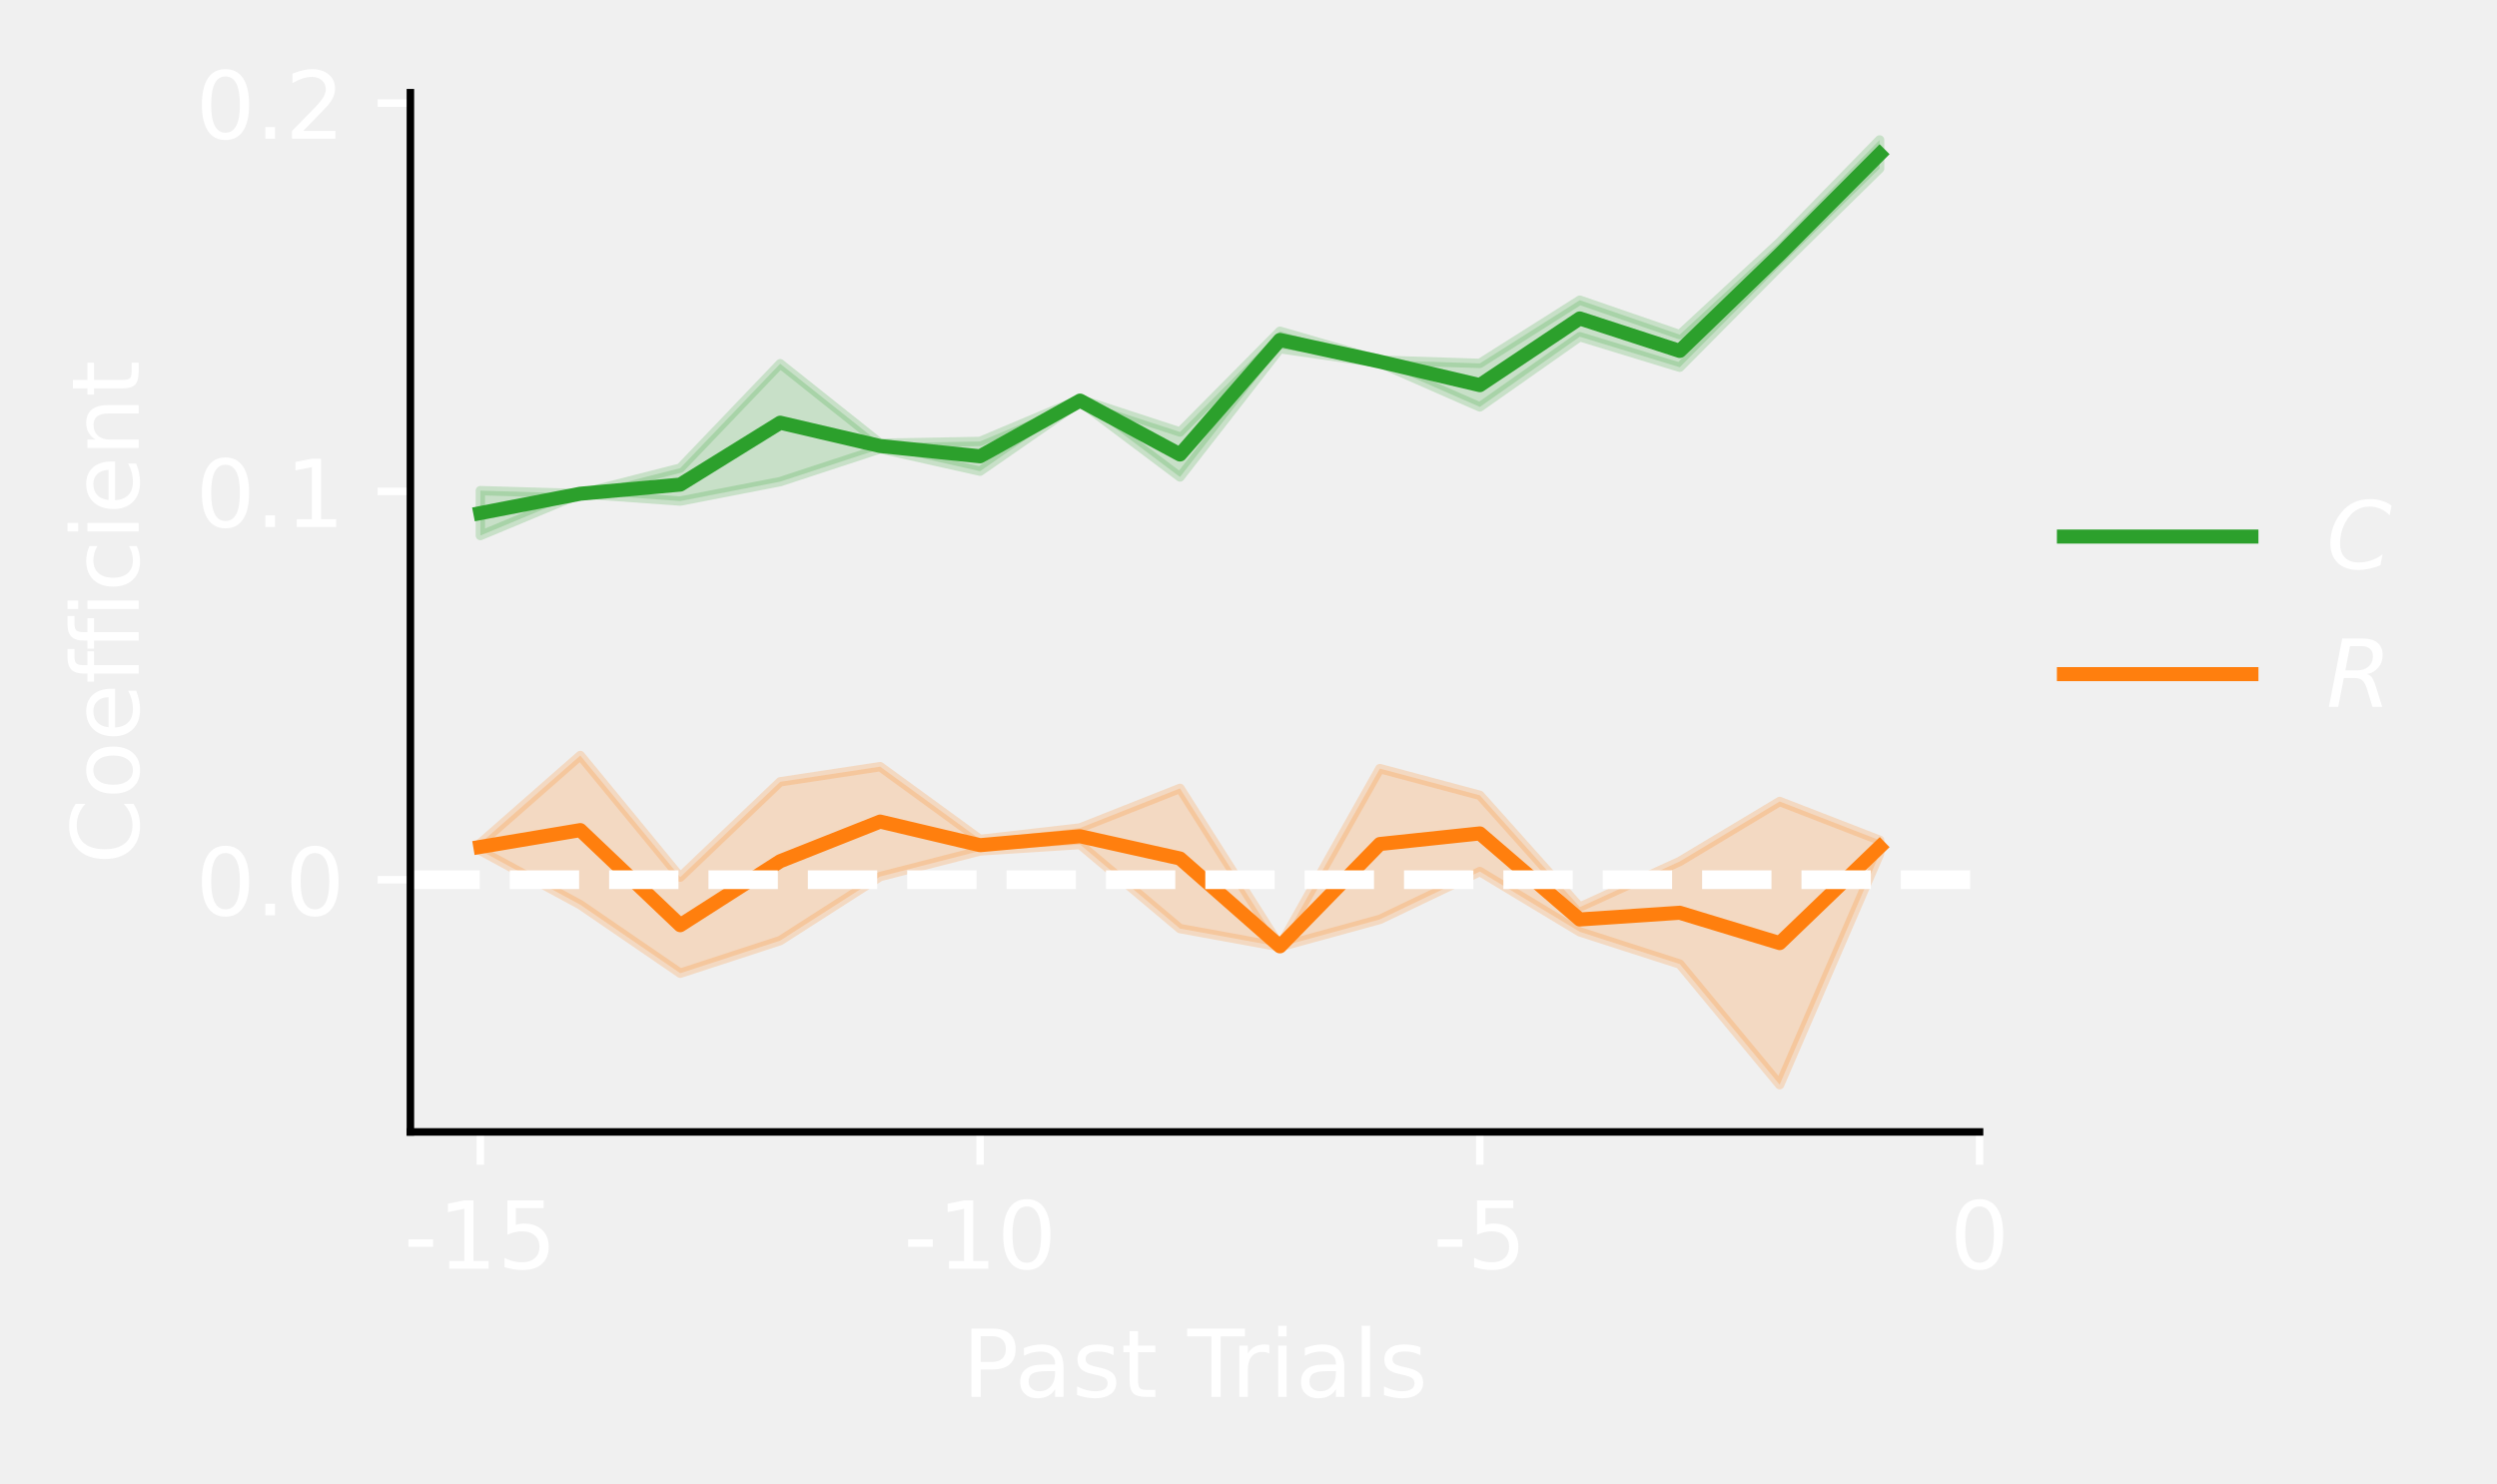
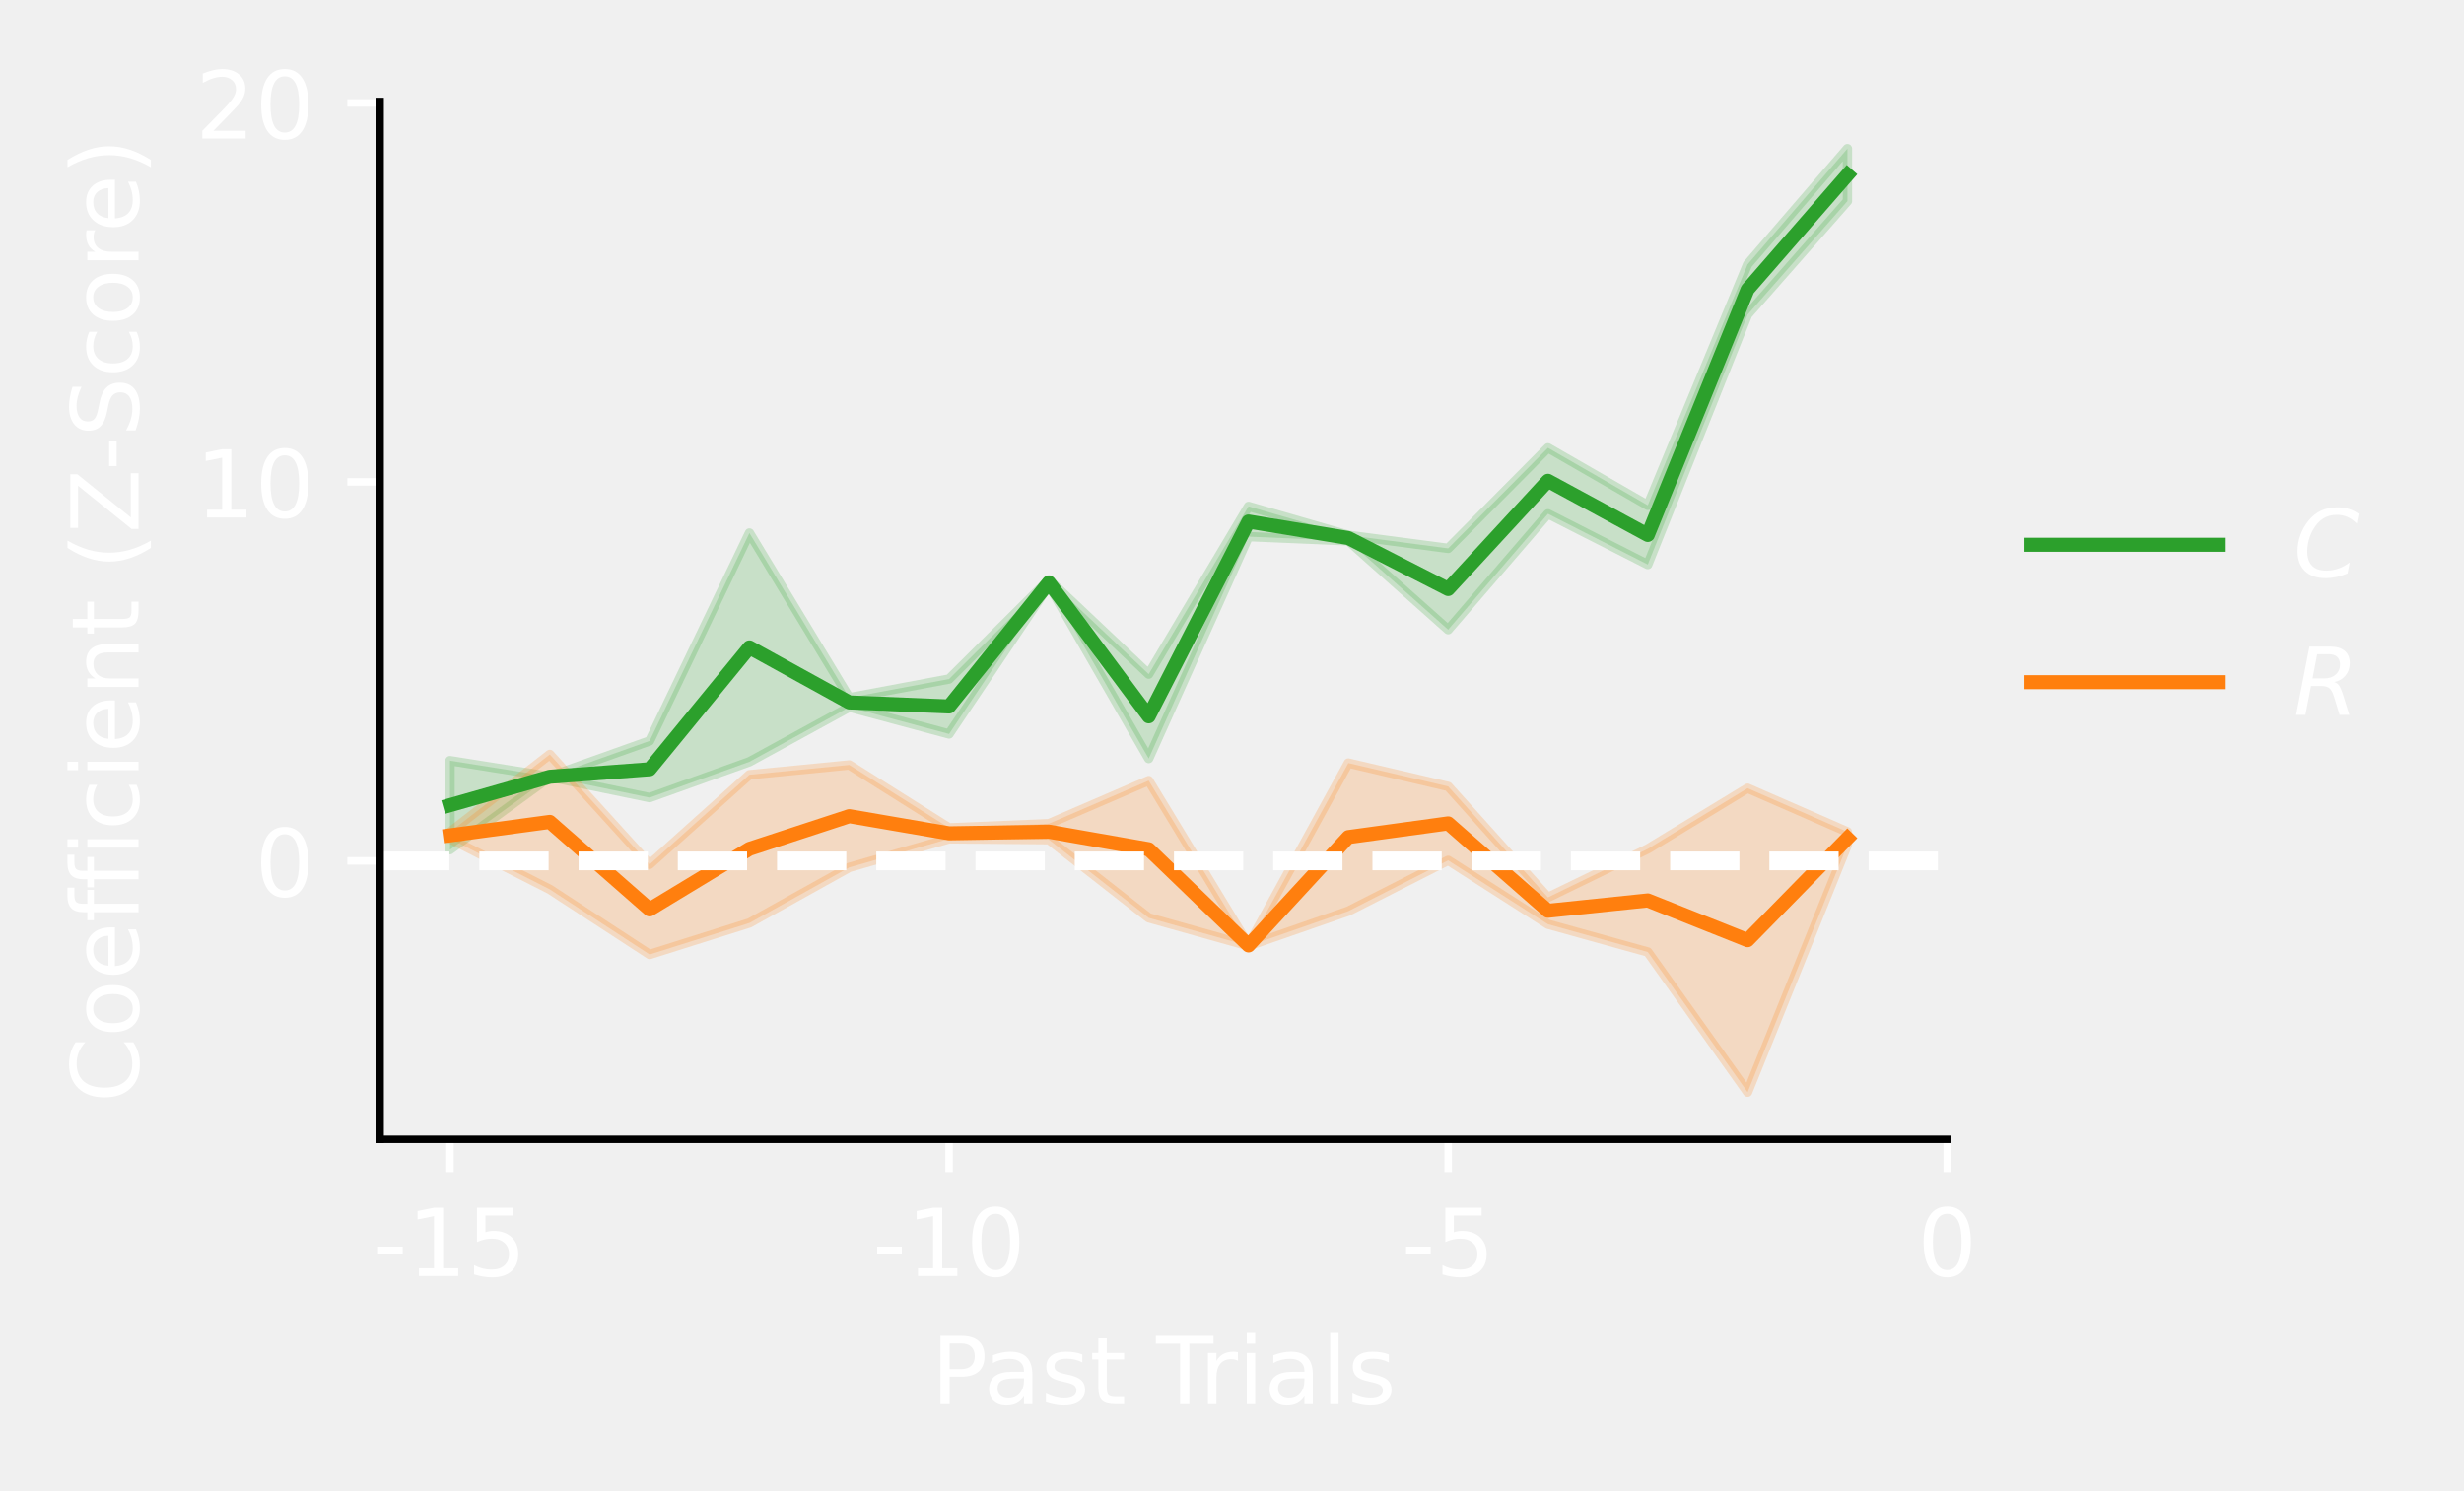
- <svg xmlns="http://www.w3.org/2000/svg" xmlns:xlink="http://www.w3.org/1999/xlink" width="266.381pt" height="158.327pt" viewBox="0 0 266.381 158.327" version="1.1">
+ <svg xmlns="http://www.w3.org/2000/svg" xmlns:xlink="http://www.w3.org/1999/xlink" width="263.203pt" height="159.277pt" viewBox="0 0 263.203 159.277" version="1.1">
  <defs>
    <style type="text/css">*{stroke-linejoin: round; stroke-linecap: butt}</style>
  </defs>
  <g id="figure_1">
    <g id="patch_1">
-       <path d="M 0 158.327  L 266.381 158.327  L 266.381 0  L 0 0  L 0 158.327  z " style="fill: none" />
+       <path d="M -0 159.277  L 263.203 159.277  L 263.203 0  L -0 0  L -0 159.277  z " style="fill: none" />
    </g>
    <g id="axes_1">
      <g id="patch_2">
-         <path d="M 43.781 120.771  L 211.181 120.771  L 211.181 9.891  L 43.781 9.891  L 43.781 120.771  z " style="fill: none" />
+         <path d="M 40.603 121.72  L 208.003 121.72  L 208.003 10.84  L 40.603 10.84  L 40.603 121.72  z " style="fill: none" />
      </g>
      <g id="PolyCollection_1">
        <defs>
-           <path id="m822aa1b987" d="M 51.245 -105.978  L 51.245 -101.187  L 61.907 -105.635  L 72.57 -104.866  L 83.232 -106.935  L 93.895 -110.442  L 104.557 -108.055  L 115.219 -115.443  L 125.882 -107.436  L 136.544 -121.126  L 147.207 -119.583  L 157.869 -114.912  L 168.532 -122.402  L 179.194 -119.144  L 189.856 -129.882  L 200.519 -140.356  L 200.519 -143.396  L 200.519 -143.396  L 189.856 -132.48  L 179.194 -122.623  L 168.532 -126.298  L 157.869 -119.556  L 147.207 -119.9  L 136.544 -122.984  L 125.882 -112.234  L 115.219 -115.727  L 104.557 -111.228  L 93.895 -111.034  L 83.232 -119.517  L 72.57 -108.381  L 61.907 -105.663  L 51.245 -105.978  z " style="stroke: #2ca02c; stroke-opacity: 0.2" />
+           <path id="mec3b4dd28b" d="M 48.067 -78.012  L 48.067 -68.504  L 58.729 -76.266  L 69.392 -74.067  L 80.054 -77.893  L 90.717 -83.729  L 101.379 -80.865  L 112.041 -96.748  L 122.704 -78.239  L 133.366 -101.947  L 144.029 -101.497  L 154.691 -92.007  L 165.353 -104.384  L 176.016 -98.965  L 186.678 -125.668  L 197.341 -137.788  L 197.341 -143.396  L 197.341 -143.396  L 186.678 -131.037  L 176.016 -105.29  L 165.353 -111.434  L 154.691 -100.692  L 144.029 -102.095  L 133.366 -105.175  L 122.704 -87.259  L 112.041 -97.339  L 101.379 -86.735  L 90.717 -84.738  L 80.054 -102.332  L 69.392 -80.122  L 58.729 -76.317  L 48.067 -78.012  z " style="stroke: #2ca02c; stroke-opacity: 0.2" />
        </defs>
-         <g clip-path="url(#p057c7f864d)">
-           <use xlink:href="#m822aa1b987" x="0" y="158.327" style="fill: #2ca02c; fill-opacity: 0.2; stroke: #2ca02c; stroke-opacity: 0.2" />
+         <g clip-path="url(#p04a13b3b8e)">
+           <use xlink:href="#mec3b4dd28b" x="0" y="159.277" style="fill: #2ca02c; fill-opacity: 0.2; stroke: #2ca02c; stroke-opacity: 0.2" />
        </g>
      </g>
      <g id="PolyCollection_2">
        <defs>
-           <path id="mf60b0fffb2" d="M 51.245 -68.358  L 51.245 -67.572  L 61.907 -61.795  L 72.57 -54.489  L 83.232 -57.969  L 93.895 -64.805  L 104.557 -67.535  L 115.219 -68.219  L 125.882 -59.253  L 136.544 -57.31  L 147.207 -60.231  L 157.869 -65.336  L 168.532 -58.906  L 179.194 -55.466  L 189.856 -42.596  L 200.519 -67.237  L 200.519 -68.677  L 200.519 -68.677  L 189.856 -72.812  L 179.194 -66.414  L 168.532 -61.543  L 157.869 -73.472  L 147.207 -76.32  L 136.544 -57.402  L 125.882 -74.209  L 115.219 -69.988  L 104.557 -68.763  L 93.895 -76.529  L 83.232 -74.91  L 72.57 -64.741  L 61.907 -77.718  L 51.245 -68.358  z " style="stroke: #ff7f0e; stroke-opacity: 0.2" />
+           <path id="m4ee8329bd8" d="M 48.067 -70.382  L 48.067 -69.672  L 58.729 -64.264  L 69.392 -57.307  L 80.054 -60.672  L 90.717 -66.611  L 101.379 -69.662  L 112.041 -69.571  L 122.704 -61.222  L 133.366 -58.228  L 144.029 -61.938  L 154.691 -67.362  L 165.353 -60.538  L 176.016 -57.573  L 186.678 -42.596  L 197.341 -69.027  L 197.341 -70.409  L 197.341 -70.409  L 186.678 -75.069  L 176.016 -68.588  L 165.353 -63.407  L 154.691 -75.26  L 144.029 -77.754  L 133.366 -58.324  L 122.704 -75.881  L 112.041 -71.28  L 101.379 -70.833  L 90.717 -77.553  L 80.054 -76.508  L 69.392 -66.938  L 58.729 -78.674  L 48.067 -70.382  z " style="stroke: #ff7f0e; stroke-opacity: 0.2" />
        </defs>
-         <g clip-path="url(#p057c7f864d)">
-           <use xlink:href="#mf60b0fffb2" x="0" y="158.327" style="fill: #ff7f0e; fill-opacity: 0.2; stroke: #ff7f0e; stroke-opacity: 0.2" />
+         <g clip-path="url(#p04a13b3b8e)">
+           <use xlink:href="#m4ee8329bd8" x="0" y="159.277" style="fill: #ff7f0e; fill-opacity: 0.2; stroke: #ff7f0e; stroke-opacity: 0.2" />
        </g>
      </g>
      <g id="matplotlib.axis_1">
        <g id="xtick_1">
          <g id="line2d_1">
            <defs>
-               <path id="m7c1654b8ea" d="M 0 0  L 0 3.5  " style="stroke: #ffffff; stroke-width: 0.8" />
-             </defs>
-             <g>
-               <use xlink:href="#m7c1654b8ea" x="51.245" y="120.771" style="fill: #ffffff; stroke: #ffffff; stroke-width: 0.8" />
+               <path id="macb4aaf301" d="M 0 0  L 0 3.5  " style="stroke: #ffffff; stroke-width: 0.8" />
+             </defs>
+             <g>
+               <use xlink:href="#macb4aaf301" x="48.067" y="121.72" style="fill: #ffffff; stroke: #ffffff; stroke-width: 0.8" />
            </g>
          </g>
          <g id="text_1">
-             <g style="fill: #ffffff" transform="translate(43.07854 135.3693) scale(0.1 -0.1)">
+             <g style="fill: #ffffff" transform="translate(39.90041 136.3189) scale(0.1 -0.1)">
              <defs>
                <path id="DejaVuSans-2d" d="M 313 2009  L 1997 2009  L 1997 1497  L 313 1497  L 313 2009  z " transform="scale(0.015625)" />
                <path id="DejaVuSans-31" d="M 794 531  L 1825 531  L 1825 4091  L 703 3866  L 703 4441  L 1819 4666  L 2450 4666  L 2450 531  L 3481 531  L 3481 0  L 794 0  L 794 531  z " transform="scale(0.015625)" />
                <path id="DejaVuSans-35" d="M 691 4666  L 3169 4666  L 3169 4134  L 1269 4134  L 1269 2991  Q 1406 3038 1543 3061  Q 1681 3084 1819 3084  Q 2600 3084 3056 2656  Q 3513 2228 3513 1497  Q 3513 744 3044 326  Q 2575 -91 1722 -91  Q 1428 -91 1123 -41  Q 819 9 494 109  L 494 744  Q 775 591 1075 516  Q 1375 441 1709 441  Q 2250 441 2565 725  Q 2881 1009 2881 1497  Q 2881 1984 2565 2268  Q 2250 2553 1709 2553  Q 1456 2553 1204 2497  Q 953 2441 691 2322  L 691 4666  z " transform="scale(0.015625)" />
              </defs>
              <use xlink:href="#DejaVuSans-2d" />
              <use xlink:href="#DejaVuSans-31" x="36.084" />
              <use xlink:href="#DejaVuSans-35" x="99.707" />
            </g>
          </g>
        </g>
        <g id="xtick_2">
          <g id="line2d_2">
            <g>
-               <use xlink:href="#m7c1654b8ea" x="104.557" y="120.771" style="fill: #ffffff; stroke: #ffffff; stroke-width: 0.8" />
+               <use xlink:href="#macb4aaf301" x="101.379" y="121.72" style="fill: #ffffff; stroke: #ffffff; stroke-width: 0.8" />
            </g>
          </g>
          <g id="text_2">
-             <g style="fill: #ffffff" transform="translate(96.39064 135.3693) scale(0.1 -0.1)">
+             <g style="fill: #ffffff" transform="translate(93.21251 136.3189) scale(0.1 -0.1)">
              <defs>
                <path id="DejaVuSans-30" d="M 2034 4250  Q 1547 4250 1301 3770  Q 1056 3291 1056 2328  Q 1056 1369 1301 889  Q 1547 409 2034 409  Q 2525 409 2770 889  Q 3016 1369 3016 2328  Q 3016 3291 2770 3770  Q 2525 4250 2034 4250  z M 2034 4750  Q 2819 4750 3233 4129  Q 3647 3509 3647 2328  Q 3647 1150 3233 529  Q 2819 -91 2034 -91  Q 1250 -91 836 529  Q 422 1150 422 2328  Q 422 3509 836 4129  Q 1250 4750 2034 4750  z " transform="scale(0.015625)" />
              </defs>
              <use xlink:href="#DejaVuSans-2d" />
              <use xlink:href="#DejaVuSans-31" x="36.084" />
              <use xlink:href="#DejaVuSans-30" x="99.707" />
            </g>
          </g>
        </g>
        <g id="xtick_3">
          <g id="line2d_3">
            <g>
-               <use xlink:href="#m7c1654b8ea" x="157.869" y="120.771" style="fill: #ffffff; stroke: #ffffff; stroke-width: 0.8" />
+               <use xlink:href="#macb4aaf301" x="154.691" y="121.72" style="fill: #ffffff; stroke: #ffffff; stroke-width: 0.8" />
            </g>
          </g>
          <g id="text_3">
-             <g style="fill: #ffffff" transform="translate(152.884 135.3693) scale(0.1 -0.1)">
+             <g style="fill: #ffffff" transform="translate(149.7059 136.3189) scale(0.1 -0.1)">
              <use xlink:href="#DejaVuSans-2d" />
              <use xlink:href="#DejaVuSans-35" x="36.084" />
            </g>
          </g>
        </g>
        <g id="xtick_4">
          <g id="line2d_4">
            <g>
-               <use xlink:href="#m7c1654b8ea" x="211.181" y="120.771" style="fill: #ffffff; stroke: #ffffff; stroke-width: 0.8" />
+               <use xlink:href="#macb4aaf301" x="208.003" y="121.72" style="fill: #ffffff; stroke: #ffffff; stroke-width: 0.8" />
            </g>
          </g>
          <g id="text_4">
-             <g style="fill: #ffffff" transform="translate(208 135.3693) scale(0.1 -0.1)">
+             <g style="fill: #ffffff" transform="translate(204.8219 136.3189) scale(0.1 -0.1)">
              <use xlink:href="#DejaVuSans-30" />
            </g>
          </g>
        </g>
        <g id="text_5">
-           <g style="fill: #ffffff" transform="translate(102.6547 149.0474) scale(0.1 -0.1)">
+           <g style="fill: #ffffff" transform="translate(99.47656 149.997) scale(0.1 -0.1)">
            <defs>
              <path id="DejaVuSans-50" d="M 1259 4147  L 1259 2394  L 2053 2394  Q 2494 2394 2734 2622  Q 2975 2850 2975 3272  Q 2975 3691 2734 3919  Q 2494 4147 2053 4147  L 1259 4147  z M 628 4666  L 2053 4666  Q 2838 4666 3239 4311  Q 3641 3956 3641 3272  Q 3641 2581 3239 2228  Q 2838 1875 2053 1875  L 1259 1875  L 1259 0  L 628 0  L 628 4666  z " transform="scale(0.015625)" />
              <path id="DejaVuSans-61" d="M 2194 1759  Q 1497 1759 1228 1600  Q 959 1441 959 1056  Q 959 750 1161 570  Q 1363 391 1709 391  Q 2188 391 2477 730  Q 2766 1069 2766 1631  L 2766 1759  L 2194 1759  z M 3341 1997  L 3341 0  L 2766 0  L 2766 531  Q 2569 213 2275 61  Q 1981 -91 1556 -91  Q 1019 -91 701 211  Q 384 513 384 1019  Q 384 1609 779 1909  Q 1175 2209 1959 2209  L 2766 2209  L 2766 2266  Q 2766 2663 2505 2880  Q 2244 3097 1772 3097  Q 1472 3097 1187 3025  Q 903 2953 641 2809  L 641 3341  Q 956 3463 1253 3523  Q 1550 3584 1831 3584  Q 2591 3584 2966 3190  Q 3341 2797 3341 1997  z " transform="scale(0.015625)" />
              <path id="DejaVuSans-73" d="M 2834 3397  L 2834 2853  Q 2591 2978 2328 3040  Q 2066 3103 1784 3103  Q 1356 3103 1142 2972  Q 928 2841 928 2578  Q 928 2378 1081 2264  Q 1234 2150 1697 2047  L 1894 2003  Q 2506 1872 2764 1633  Q 3022 1394 3022 966  Q 3022 478 2636 193  Q 2250 -91 1575 -91  Q 1294 -91 989 -36  Q 684 19 347 128  L 347 722  Q 666 556 975 473  Q 1284 391 1588 391  Q 1994 391 2212 530  Q 2431 669 2431 922  Q 2431 1156 2273 1281  Q 2116 1406 1581 1522  L 1381 1569  Q 847 1681 609 1914  Q 372 2147 372 2553  Q 372 3047 722 3315  Q 1072 3584 1716 3584  Q 2034 3584 2315 3537  Q 2597 3491 2834 3397  z " transform="scale(0.015625)" />
              <path id="DejaVuSans-74" d="M 1172 4494  L 1172 3500  L 2356 3500  L 2356 3053  L 1172 3053  L 1172 1153  Q 1172 725 1289 603  Q 1406 481 1766 481  L 2356 481  L 2356 0  L 1766 0  Q 1100 0 847 248  Q 594 497 594 1153  L 594 3053  L 172 3053  L 172 3500  L 594 3500  L 594 4494  L 1172 4494  z " transform="scale(0.015625)" />
              <path id="DejaVuSans-20" transform="scale(0.015625)" />
              <path id="DejaVuSans-54" d="M -19 4666  L 3928 4666  L 3928 4134  L 2272 4134  L 2272 0  L 1638 0  L 1638 4134  L -19 4134  L -19 4666  z " transform="scale(0.015625)" />
              <path id="DejaVuSans-72" d="M 2631 2963  Q 2534 3019 2420 3045  Q 2306 3072 2169 3072  Q 1681 3072 1420 2755  Q 1159 2438 1159 1844  L 1159 0  L 581 0  L 581 3500  L 1159 3500  L 1159 2956  Q 1341 3275 1631 3429  Q 1922 3584 2338 3584  Q 2397 3584 2469 3576  Q 2541 3569 2628 3553  L 2631 2963  z " transform="scale(0.015625)" />
              <path id="DejaVuSans-69" d="M 603 3500  L 1178 3500  L 1178 0  L 603 0  L 603 3500  z M 603 4863  L 1178 4863  L 1178 4134  L 603 4134  L 603 4863  z " transform="scale(0.015625)" />
              <path id="DejaVuSans-6c" d="M 603 4863  L 1178 4863  L 1178 0  L 603 0  L 603 4863  z " transform="scale(0.015625)" />
            </defs>
            <use xlink:href="#DejaVuSans-50" />
            <use xlink:href="#DejaVuSans-61" x="55.803" />
            <use xlink:href="#DejaVuSans-73" x="117.082" />
            <use xlink:href="#DejaVuSans-74" x="169.182" />
            <use xlink:href="#DejaVuSans-20" x="208.391" />
            <use xlink:href="#DejaVuSans-54" x="240.178" />
            <use xlink:href="#DejaVuSans-72" x="286.512" />
            <use xlink:href="#DejaVuSans-69" x="327.625" />
            <use xlink:href="#DejaVuSans-61" x="355.408" />
            <use xlink:href="#DejaVuSans-6c" x="416.688" />
            <use xlink:href="#DejaVuSans-73" x="444.471" />
          </g>
        </g>
      </g>
      <g id="matplotlib.axis_2">
        <g id="ytick_1">
          <g id="line2d_5">
            <defs>
-               <path id="mc08ce5a2ab" d="M 0 0  L -3.5 0  " style="stroke: #ffffff; stroke-width: 0.8" />
-             </defs>
-             <g>
-               <use xlink:href="#mc08ce5a2ab" x="43.781" y="93.863" style="fill: #ffffff; stroke: #ffffff; stroke-width: 0.8" />
+               <path id="m64b745ed05" d="M 0 0  L -3.5 0  " style="stroke: #ffffff; stroke-width: 0.8" />
+             </defs>
+             <g>
+               <use xlink:href="#m64b745ed05" x="40.603" y="91.97" style="fill: #ffffff; stroke: #ffffff; stroke-width: 0.8" />
            </g>
          </g>
          <g id="text_6">
-             <g style="fill: #ffffff" transform="translate(20.87813 97.66183) scale(0.1 -0.1)">
-               <defs>
-                 <path id="DejaVuSans-2e" d="M 684 794  L 1344 794  L 1344 0  L 684 0  L 684 794  z " transform="scale(0.015625)" />
-               </defs>
+             <g style="fill: #ffffff" transform="translate(27.24063 95.76881) scale(0.1 -0.1)">
              <use xlink:href="#DejaVuSans-30" />
-               <use xlink:href="#DejaVuSans-2e" x="63.623" />
-               <use xlink:href="#DejaVuSans-30" x="95.41" />
            </g>
          </g>
        </g>
        <g id="ytick_2">
          <g id="line2d_6">
            <g>
-               <use xlink:href="#mc08ce5a2ab" x="43.781" y="52.431" style="fill: #ffffff; stroke: #ffffff; stroke-width: 0.8" />
+               <use xlink:href="#m64b745ed05" x="40.603" y="51.484" style="fill: #ffffff; stroke: #ffffff; stroke-width: 0.8" />
            </g>
          </g>
          <g id="text_7">
-             <g style="fill: #ffffff" transform="translate(20.87813 56.23013) scale(0.1 -0.1)">
-               <use xlink:href="#DejaVuSans-30" />
-               <use xlink:href="#DejaVuSans-2e" x="63.623" />
-               <use xlink:href="#DejaVuSans-31" x="95.41" />
+             <g style="fill: #ffffff" transform="translate(20.87813 55.28362) scale(0.1 -0.1)">
+               <use xlink:href="#DejaVuSans-31" />
+               <use xlink:href="#DejaVuSans-30" x="63.623" />
            </g>
          </g>
        </g>
        <g id="ytick_3">
          <g id="line2d_7">
            <g>
-               <use xlink:href="#mc08ce5a2ab" x="43.781" y="10.999" style="fill: #ffffff; stroke: #ffffff; stroke-width: 0.8" />
+               <use xlink:href="#m64b745ed05" x="40.603" y="10.999" style="fill: #ffffff; stroke: #ffffff; stroke-width: 0.8" />
            </g>
          </g>
          <g id="text_8">
            <g style="fill: #ffffff" transform="translate(20.87813 14.79844) scale(0.1 -0.1)">
              <defs>
                <path id="DejaVuSans-32" d="M 1228 531  L 3431 531  L 3431 0  L 469 0  L 469 531  Q 828 903 1448 1529  Q 2069 2156 2228 2338  Q 2531 2678 2651 2914  Q 2772 3150 2772 3378  Q 2772 3750 2511 3984  Q 2250 4219 1831 4219  Q 1534 4219 1204 4116  Q 875 4013 500 3803  L 500 4441  Q 881 4594 1212 4672  Q 1544 4750 1819 4750  Q 2544 4750 2975 4387  Q 3406 4025 3406 3419  Q 3406 3131 3298 2873  Q 3191 2616 2906 2266  Q 2828 2175 2409 1742  Q 1991 1309 1228 531  z " transform="scale(0.015625)" />
              </defs>
-               <use xlink:href="#DejaVuSans-30" />
-               <use xlink:href="#DejaVuSans-2e" x="63.623" />
-               <use xlink:href="#DejaVuSans-32" x="95.41" />
+               <use xlink:href="#DejaVuSans-32" />
+               <use xlink:href="#DejaVuSans-30" x="63.623" />
            </g>
          </g>
        </g>
        <g id="text_9">
-           <g style="fill: #ffffff" transform="translate(14.79844 92.21134) rotate(-90) scale(0.1 -0.1)">
+           <g style="fill: #ffffff" transform="translate(14.79844 117.7953) rotate(-90) scale(0.1 -0.1)">
            <defs>
              <path id="DejaVuSans-43" d="M 4122 4306  L 4122 3641  Q 3803 3938 3442 4084  Q 3081 4231 2675 4231  Q 1875 4231 1450 3742  Q 1025 3253 1025 2328  Q 1025 1406 1450 917  Q 1875 428 2675 428  Q 3081 428 3442 575  Q 3803 722 4122 1019  L 4122 359  Q 3791 134 3420 21  Q 3050 -91 2638 -91  Q 1578 -91 968 557  Q 359 1206 359 2328  Q 359 3453 968 4101  Q 1578 4750 2638 4750  Q 3056 4750 3426 4639  Q 3797 4528 4122 4306  z " transform="scale(0.015625)" />
              <path id="DejaVuSans-6f" d="M 1959 3097  Q 1497 3097 1228 2736  Q 959 2375 959 1747  Q 959 1119 1226 758  Q 1494 397 1959 397  Q 2419 397 2687 759  Q 2956 1122 2956 1747  Q 2956 2369 2687 2733  Q 2419 3097 1959 3097  z M 1959 3584  Q 2709 3584 3137 3096  Q 3566 2609 3566 1747  Q 3566 888 3137 398  Q 2709 -91 1959 -91  Q 1206 -91 779 398  Q 353 888 353 1747  Q 353 2609 779 3096  Q 1206 3584 1959 3584  z " transform="scale(0.015625)" />
              <path id="DejaVuSans-65" d="M 3597 1894  L 3597 1613  L 953 1613  Q 991 1019 1311 708  Q 1631 397 2203 397  Q 2534 397 2845 478  Q 3156 559 3463 722  L 3463 178  Q 3153 47 2828 -22  Q 2503 -91 2169 -91  Q 1331 -91 842 396  Q 353 884 353 1716  Q 353 2575 817 3079  Q 1281 3584 2069 3584  Q 2775 3584 3186 3129  Q 3597 2675 3597 1894  z M 3022 2063  Q 3016 2534 2758 2815  Q 2500 3097 2075 3097  Q 1594 3097 1305 2825  Q 1016 2553 972 2059  L 3022 2063  z " transform="scale(0.015625)" />
              <path id="DejaVuSans-66" d="M 2375 4863  L 2375 4384  L 1825 4384  Q 1516 4384 1395 4259  Q 1275 4134 1275 3809  L 1275 3500  L 2222 3500  L 2222 3053  L 1275 3053  L 1275 0  L 697 0  L 697 3053  L 147 3053  L 147 3500  L 697 3500  L 697 3744  Q 697 4328 969 4595  Q 1241 4863 1831 4863  L 2375 4863  z " transform="scale(0.015625)" />
              <path id="DejaVuSans-63" d="M 3122 3366  L 3122 2828  Q 2878 2963 2633 3030  Q 2388 3097 2138 3097  Q 1578 3097 1268 2742  Q 959 2388 959 1747  Q 959 1106 1268 751  Q 1578 397 2138 397  Q 2388 397 2633 464  Q 2878 531 3122 666  L 3122 134  Q 2881 22 2623 -34  Q 2366 -91 2075 -91  Q 1284 -91 818 406  Q 353 903 353 1747  Q 353 2603 823 3093  Q 1294 3584 2113 3584  Q 2378 3584 2631 3529  Q 2884 3475 3122 3366  z " transform="scale(0.015625)" />
              <path id="DejaVuSans-6e" d="M 3513 2113  L 3513 0  L 2938 0  L 2938 2094  Q 2938 2591 2744 2837  Q 2550 3084 2163 3084  Q 1697 3084 1428 2787  Q 1159 2491 1159 1978  L 1159 0  L 581 0  L 581 3500  L 1159 3500  L 1159 2956  Q 1366 3272 1645 3428  Q 1925 3584 2291 3584  Q 2894 3584 3203 3211  Q 3513 2838 3513 2113  z " transform="scale(0.015625)" />
+               <path id="DejaVuSans-28" d="M 1984 4856  Q 1566 4138 1362 3434  Q 1159 2731 1159 2009  Q 1159 1288 1364 580  Q 1569 -128 1984 -844  L 1484 -844  Q 1016 -109 783 600  Q 550 1309 550 2009  Q 550 2706 781 3412  Q 1013 4119 1484 4856  L 1984 4856  z " transform="scale(0.015625)" />
+               <path id="DejaVuSans-5a" d="M 359 4666  L 4025 4666  L 4025 4184  L 1075 531  L 4097 531  L 4097 0  L 288 0  L 288 481  L 3238 4134  L 359 4134  L 359 4666  z " transform="scale(0.015625)" />
+               <path id="DejaVuSans-53" d="M 3425 4513  L 3425 3897  Q 3066 4069 2747 4153  Q 2428 4238 2131 4238  Q 1616 4238 1336 4038  Q 1056 3838 1056 3469  Q 1056 3159 1242 3001  Q 1428 2844 1947 2747  L 2328 2669  Q 3034 2534 3370 2195  Q 3706 1856 3706 1288  Q 3706 609 3251 259  Q 2797 -91 1919 -91  Q 1588 -91 1214 -16  Q 841 59 441 206  L 441 856  Q 825 641 1194 531  Q 1563 422 1919 422  Q 2459 422 2753 634  Q 3047 847 3047 1241  Q 3047 1584 2836 1778  Q 2625 1972 2144 2069  L 1759 2144  Q 1053 2284 737 2584  Q 422 2884 422 3419  Q 422 4038 858 4394  Q 1294 4750 2059 4750  Q 2388 4750 2728 4690  Q 3069 4631 3425 4513  z " transform="scale(0.015625)" />
+               <path id="DejaVuSans-29" d="M 513 4856  L 1013 4856  Q 1481 4119 1714 3412  Q 1947 2706 1947 2009  Q 1947 1309 1714 600  Q 1481 -109 1013 -844  L 513 -844  Q 928 -128 1133 580  Q 1338 1288 1338 2009  Q 1338 2731 1133 3434  Q 928 4138 513 4856  z " transform="scale(0.015625)" />
            </defs>
            <use xlink:href="#DejaVuSans-43" />
            <use xlink:href="#DejaVuSans-6f" x="69.824" />
            <use xlink:href="#DejaVuSans-65" x="131.006" />
            <use xlink:href="#DejaVuSans-66" x="192.529" />
            <use xlink:href="#DejaVuSans-66" x="227.734" />
            <use xlink:href="#DejaVuSans-69" x="262.939" />
            <use xlink:href="#DejaVuSans-63" x="290.723" />
            <use xlink:href="#DejaVuSans-69" x="345.703" />
            <use xlink:href="#DejaVuSans-65" x="373.486" />
            <use xlink:href="#DejaVuSans-6e" x="435.01" />
            <use xlink:href="#DejaVuSans-74" x="498.389" />
+             <use xlink:href="#DejaVuSans-20" x="537.598" />
+             <use xlink:href="#DejaVuSans-28" x="569.385" />
+             <use xlink:href="#DejaVuSans-5a" x="608.398" />
+             <use xlink:href="#DejaVuSans-2d" x="675.154" />
+             <use xlink:href="#DejaVuSans-53" x="711.238" />
+             <use xlink:href="#DejaVuSans-63" x="774.715" />
+             <use xlink:href="#DejaVuSans-6f" x="829.695" />
+             <use xlink:href="#DejaVuSans-72" x="890.877" />
+             <use xlink:href="#DejaVuSans-65" x="929.74" />
+             <use xlink:href="#DejaVuSans-29" x="991.264" />
          </g>
        </g>
      </g>
      <g id="line2d_8">
-         <path d="M 51.245 54.744  L 61.907 52.678  L 72.57 51.704  L 83.232 45.101  L 93.895 47.589  L 104.557 48.686  L 115.219 42.742  L 125.882 48.492  L 136.544 36.272  L 147.207 38.586  L 157.869 41.093  L 168.532 33.977  L 179.194 37.443  L 189.856 27.146  L 200.519 16.451  " clip-path="url(#p057c7f864d)" style="fill: none; stroke: #2ca02c; stroke-width: 1.5; stroke-linecap: square" />
+         <path d="M 48.067 86.019  L 58.729 82.985  L 69.392 82.182  L 80.054 69.164  L 90.717 75.043  L 101.379 75.476  L 112.041 62.233  L 122.704 76.528  L 133.366 55.716  L 144.029 57.481  L 154.691 62.927  L 165.353 51.368  L 176.016 57.149  L 186.678 30.924  L 197.341 18.685  " clip-path="url(#p04a13b3b8e)" style="fill: none; stroke: #2ca02c; stroke-width: 1.5; stroke-linecap: square" />
      </g>
      <g id="line2d_9">
-         <path d="M 51.245 90.362  L 61.907 88.57  L 72.57 98.712  L 83.232 91.887  L 93.895 87.66  L 104.557 90.178  L 115.219 89.224  L 125.882 91.596  L 136.544 100.971  L 147.207 90.052  L 157.869 88.923  L 168.532 98.103  L 179.194 97.387  L 189.856 100.623  L 200.519 90.37  " clip-path="url(#p057c7f864d)" style="fill: none; stroke: #ff7f0e; stroke-width: 1.5; stroke-linecap: square" />
+         <path d="M 48.067 89.25  L 58.729 87.808  L 69.392 97.154  L 80.054 90.687  L 90.717 87.194  L 101.379 89.029  L 112.041 88.851  L 122.704 90.725  L 133.366 101.001  L 144.029 89.431  L 154.691 87.966  L 165.353 97.304  L 176.016 96.196  L 186.678 100.444  L 197.341 89.559  " clip-path="url(#p04a13b3b8e)" style="fill: none; stroke: #ff7f0e; stroke-width: 1.5; stroke-linecap: square" />
      </g>
      <g id="line2d_10">
-         <path d="M 43.781 93.863  L 211.181 93.863  " clip-path="url(#p057c7f864d)" style="fill: none; stroke-dasharray: 7.4,3.2; stroke-dashoffset: 0; stroke: #ffffff; stroke-width: 2" />
+         <path d="M 40.603 91.97  L 208.003 91.97  " clip-path="url(#p04a13b3b8e)" style="fill: none; stroke-dasharray: 7.4,3.2; stroke-dashoffset: 0; stroke: #ffffff; stroke-width: 2" />
      </g>
      <g id="patch_3">
-         <path d="M 43.781 120.771  L 43.781 9.891  " style="fill: none; stroke: #000000; stroke-width: 0.8; stroke-linejoin: miter; stroke-linecap: square" />
+         <path d="M 40.603 121.72  L 40.603 10.84  " style="fill: none; stroke: #000000; stroke-width: 0.8; stroke-linejoin: miter; stroke-linecap: square" />
      </g>
      <g id="patch_4">
-         <path d="M 43.781 120.771  L 211.181 120.771  " style="fill: none; stroke: #000000; stroke-width: 0.8; stroke-linejoin: miter; stroke-linecap: square" />
+         <path d="M 40.603 121.72  L 208.003 121.72  " style="fill: none; stroke: #000000; stroke-width: 0.8; stroke-linejoin: miter; stroke-linecap: square" />
      </g>
      <g id="legend_1">
        <g id="line2d_11">
-           <path d="M 220.181 57.251  L 230.181 57.251  L 240.181 57.251  " style="fill: none; stroke: #2ca02c; stroke-width: 1.5; stroke-linecap: square" />
+           <path d="M 217.003 58.201  L 227.003 58.201  L 237.003 58.201  " style="fill: none; stroke: #2ca02c; stroke-width: 1.5; stroke-linecap: square" />
        </g>
        <g id="text_10">
-           <g style="fill: #ffffff" transform="translate(248.1813 60.75118) scale(0.1 -0.1)">
+           <g style="fill: #ffffff" transform="translate(245.0031 61.70073) scale(0.1 -0.1)">
            <defs>
              <path id="DejaVuSans-Oblique-43" d="M 4447 4306  L 4319 3641  Q 4019 3944 3683 4091  Q 3347 4238 2956 4238  Q 2422 4238 2017 3981  Q 1613 3725 1319 3200  Q 1131 2863 1032 2486  Q 934 2109 934 1728  Q 934 1091 1264 756  Q 1594 422 2222 422  Q 2656 422 3056 561  Q 3456 700 3834 978  L 3688 231  Q 3316 72 2936 -9  Q 2556 -91 2175 -91  Q 1278 -91 773 396  Q 269 884 269 1753  Q 269 2309 461 2846  Q 653 3384 1013 3828  Q 1394 4300 1883 4525  Q 2372 4750 3022 4750  Q 3422 4750 3780 4639  Q 4138 4528 4447 4306  z " transform="scale(0.015625)" />
            </defs>
            <use xlink:href="#DejaVuSans-Oblique-43" transform="translate(0 0.78125)" />
          </g>
        </g>
        <g id="line2d_12">
-           <path d="M 220.181 71.929  L 230.181 71.929  L 240.181 71.929  " style="fill: none; stroke: #ff7f0e; stroke-width: 1.5; stroke-linecap: square" />
+           <path d="M 217.003 72.879  L 227.003 72.879  L 237.003 72.879  " style="fill: none; stroke: #ff7f0e; stroke-width: 1.5; stroke-linecap: square" />
        </g>
        <g id="text_11">
-           <g style="fill: #ffffff" transform="translate(248.1813 75.42931) scale(0.1 -0.1)">
+           <g style="fill: #ffffff" transform="translate(245.0031 76.37886) scale(0.1 -0.1)">
            <defs>
              <path id="DejaVuSans-Oblique-52" d="M 1613 4147  L 1294 2491  L 2106 2491  Q 2584 2491 2879 2755  Q 3175 3019 3175 3444  Q 3175 3784 2976 3965  Q 2778 4147 2406 4147  L 1613 4147  z M 2772 2241  Q 2972 2194 3105 2009  Q 3238 1825 3413 1275  L 3809 0  L 3144 0  L 2778 1197  Q 2638 1659 2453 1815  Q 2269 1972 1888 1972  L 1191 1972  L 806 0  L 172 0  L 1081 4666  L 2503 4666  Q 3150 4666 3495 4373  Q 3841 4081 3841 3531  Q 3841 3044 3547 2687  Q 3253 2331 2772 2241  z " transform="scale(0.015625)" />
            </defs>
            <use xlink:href="#DejaVuSans-Oblique-52" transform="translate(0 0.09375)" />
          </g>
        </g>
      </g>
    </g>
  </g>
  <defs>
-     <clipPath id="p057c7f864d">
-       <rect x="43.781" y="9.891" width="167.4" height="110.88" />
+     <clipPath id="p04a13b3b8e">
+       <rect x="40.603" y="10.84" width="167.4" height="110.88" />
    </clipPath>
  </defs>
</svg>
